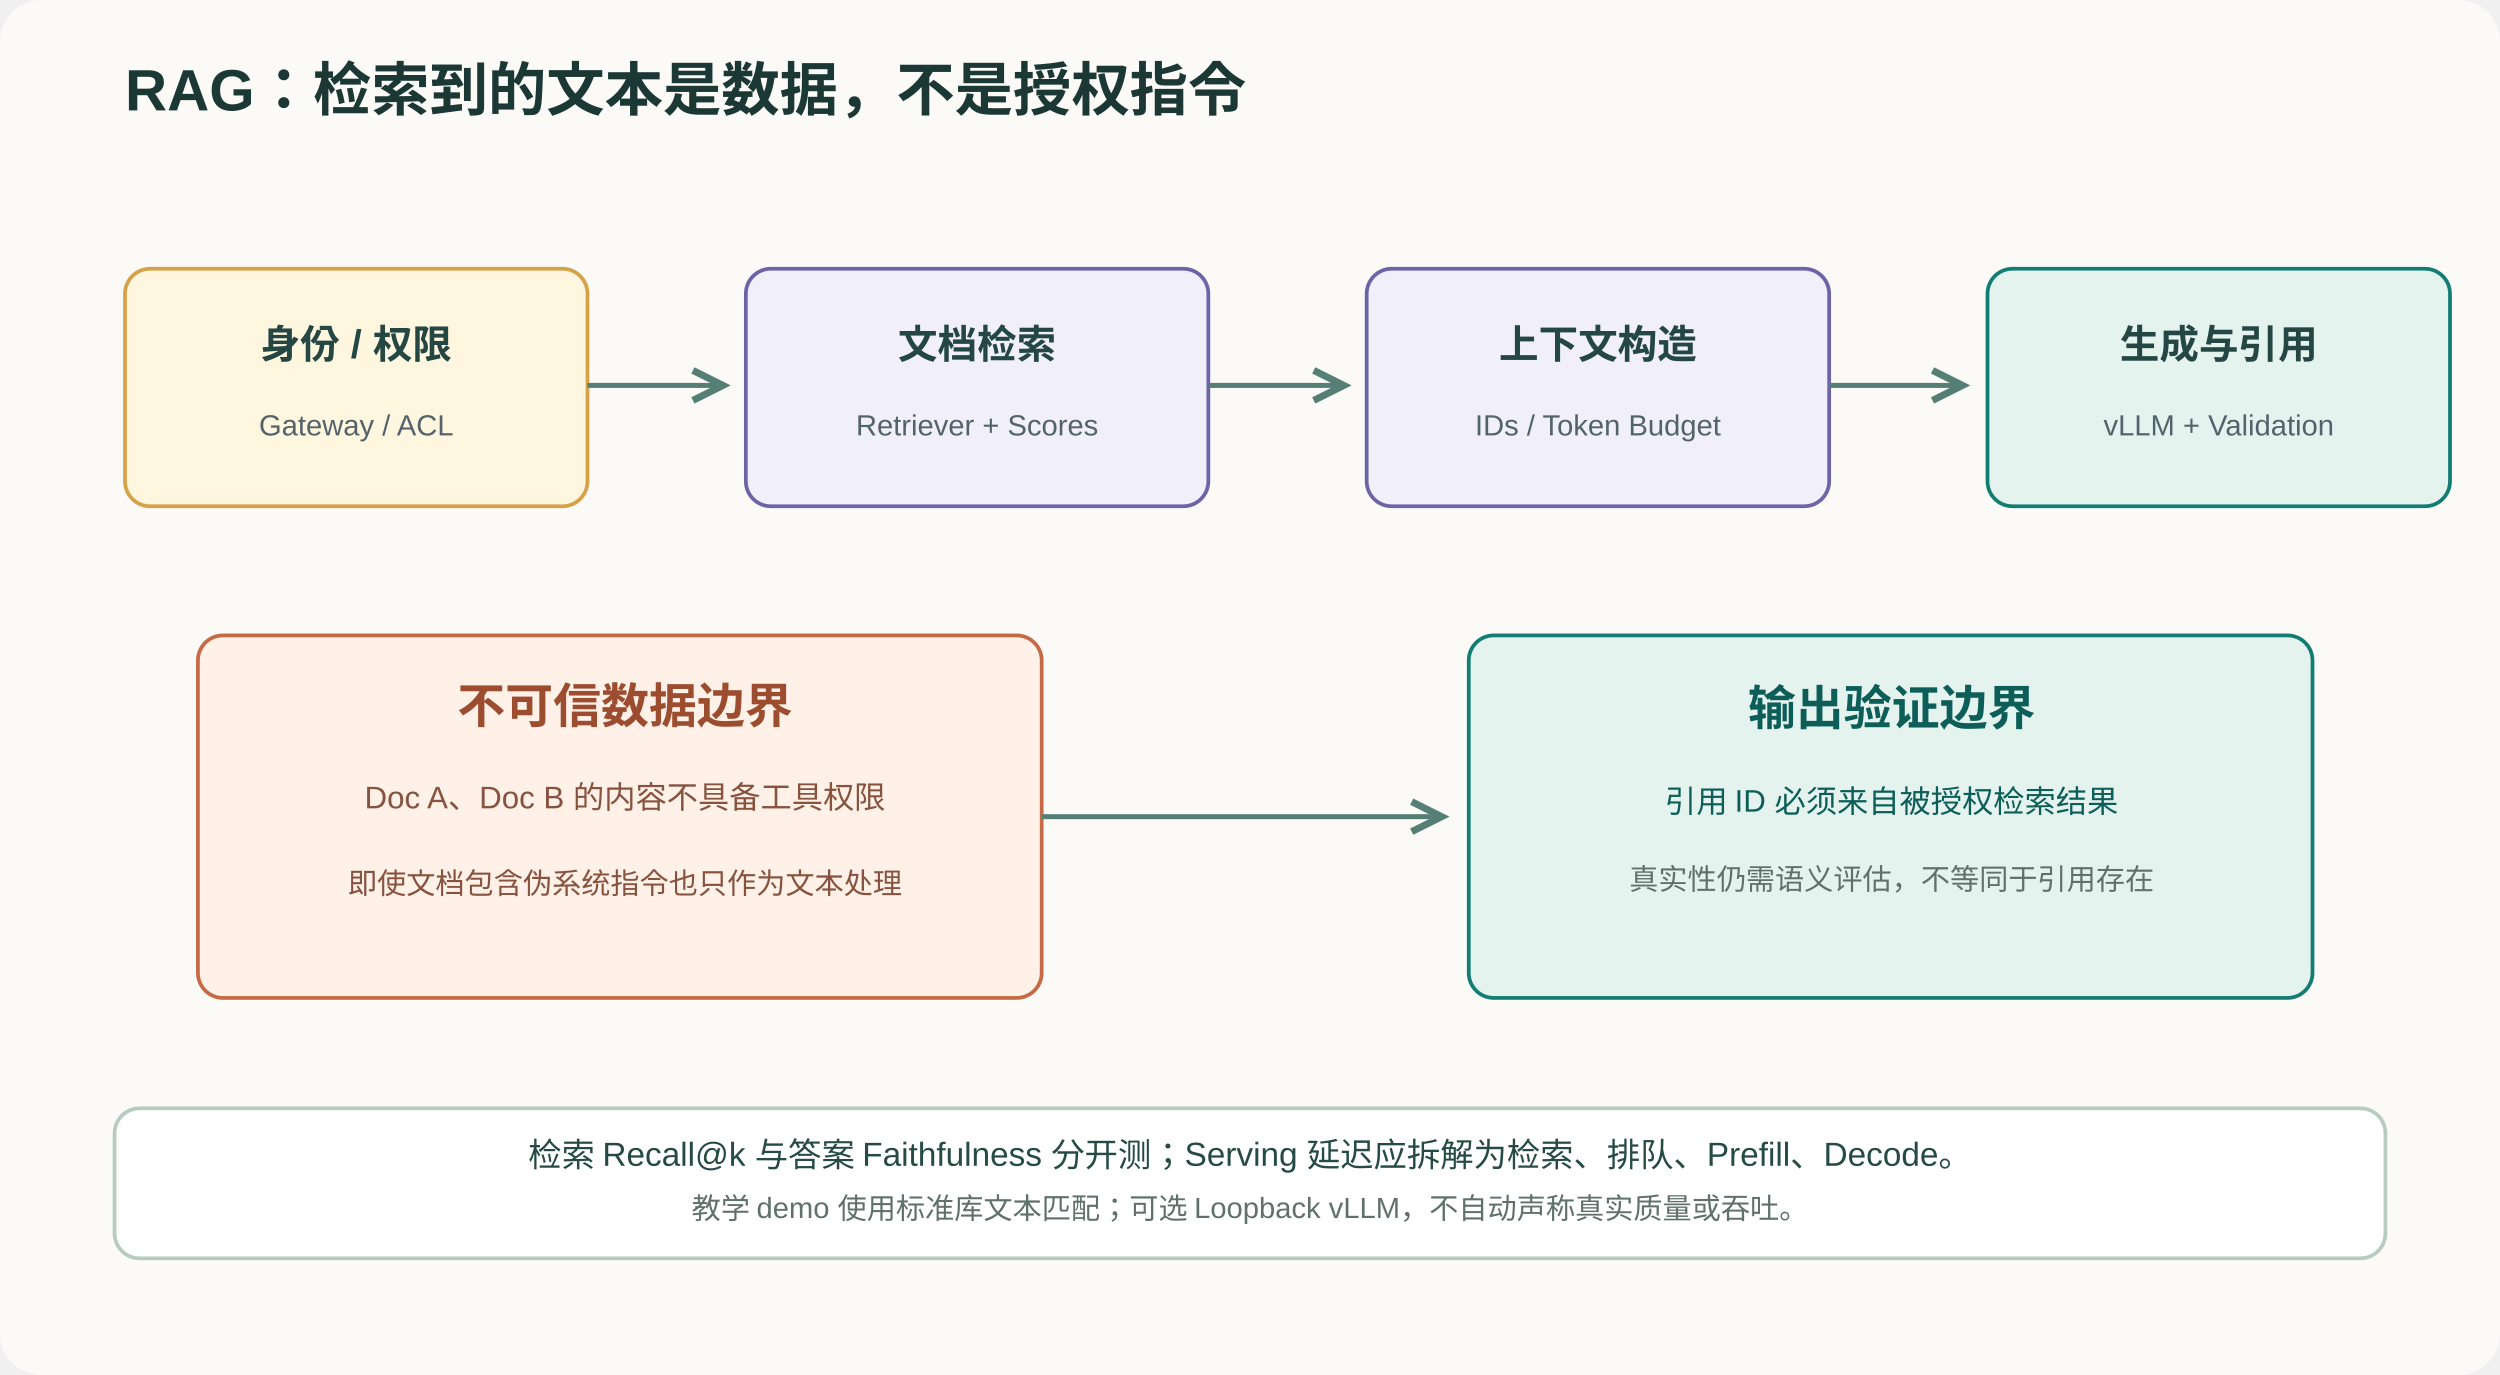
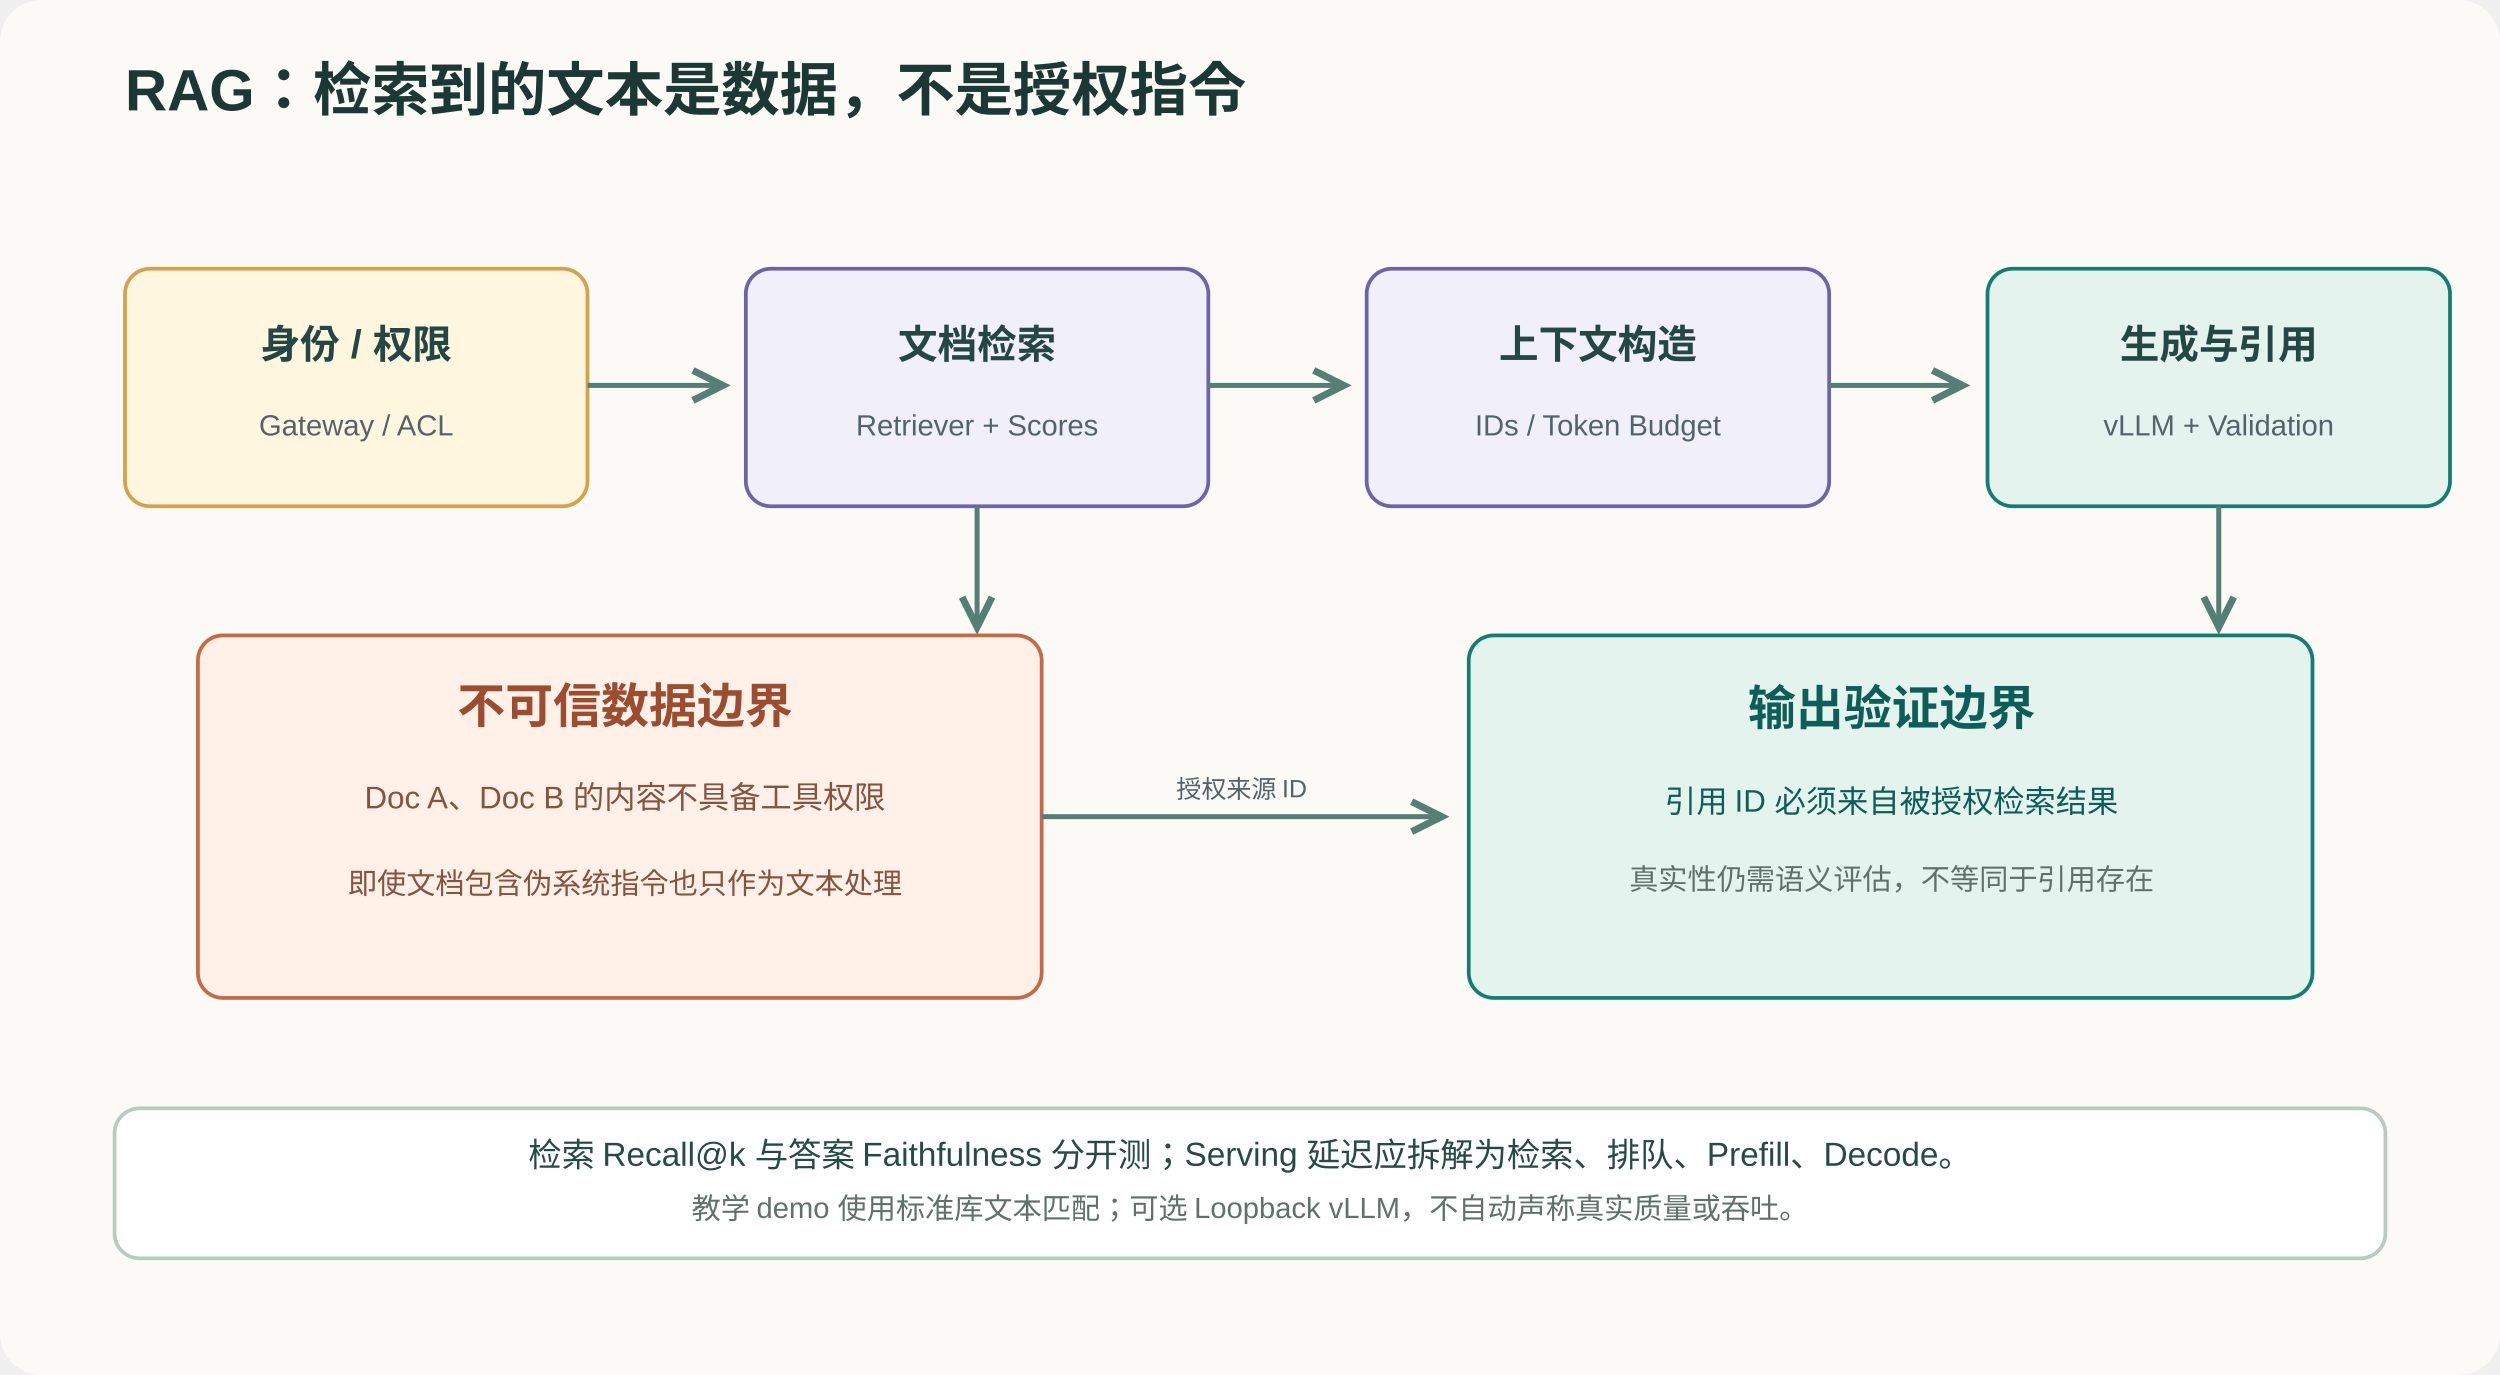
<svg xmlns="http://www.w3.org/2000/svg" role="img" aria-labelledby="svgtitle svgdesc" viewBox="0 0 1200 660">
  <defs>
    <marker id="arr" markerWidth="9" markerHeight="8" refX="7" refY="4" orient="auto">
      <path d="M1 1 L7 4 L1 7" fill="none" stroke="#557e75" stroke-width="1.4" />
    </marker>
  </defs>
  <rect width="1200" height="660" rx="20" fill="#fbfaf7" />
  <text x="60" y="53" text-anchor="start" font-family="Arial,'PingFang SC',sans-serif" font-size="28" font-weight="700" fill="#1b3834">RAG：检索到的文本是数据，不是授权指令</text>
-   <rect x="60" y="129" width="222" height="114" rx="12" fill="#fff6df" stroke="#d5a24a" stroke-width="1.8" />
+   <rect id="gateway-auth" x="60" y="129" width="222" height="114" rx="12" fill="#fff6df" stroke="#d5a24a" stroke-width="1.8" />
  <text x="171" y="172" text-anchor="middle" font-family="Arial,'PingFang SC',sans-serif" font-size="19" font-weight="700" fill="#244743">身份 / 权限</text>
  <text x="171" y="209" text-anchor="middle" font-family="Arial,'PingFang SC',sans-serif" font-size="14" font-weight="400" fill="#53636b">Gateway / ACL</text>
-   <rect x="358" y="129" width="222" height="114" rx="12" fill="#f0effa" stroke="#6d63a8" stroke-width="1.8" />
+   <rect id="retriever" x="358" y="129" width="222" height="114" rx="12" fill="#f0effa" stroke="#6d63a8" stroke-width="1.8" />
  <text x="469" y="172" text-anchor="middle" font-family="Arial,'PingFang SC',sans-serif" font-size="19" font-weight="700" fill="#244743">文档检索</text>
  <text x="469" y="209" text-anchor="middle" font-family="Arial,'PingFang SC',sans-serif" font-size="14" font-weight="400" fill="#53636b">Retriever + Scores</text>
-   <rect x="656" y="129" width="222" height="114" rx="12" fill="#f0effa" stroke="#6d63a8" stroke-width="1.8" />
+   <rect id="context-builder" x="656" y="129" width="222" height="114" rx="12" fill="#f0effa" stroke="#6d63a8" stroke-width="1.8" />
  <text x="767" y="172" text-anchor="middle" font-family="Arial,'PingFang SC',sans-serif" font-size="19" font-weight="700" fill="#244743">上下文构造</text>
  <text x="767" y="209" text-anchor="middle" font-family="Arial,'PingFang SC',sans-serif" font-size="14" font-weight="400" fill="#53636b">IDs / Token Budget</text>
-   <rect x="954" y="129" width="222" height="114" rx="12" fill="#e5f3ef" stroke="#147d73" stroke-width="1.8" />
+   <rect id="generator" x="954" y="129" width="222" height="114" rx="12" fill="#e5f3ef" stroke="#147d73" stroke-width="1.8" />
  <text x="1065" y="172" text-anchor="middle" font-family="Arial,'PingFang SC',sans-serif" font-size="19" font-weight="700" fill="#244743">生成与引用</text>
  <text x="1065" y="209" text-anchor="middle" font-family="Arial,'PingFang SC',sans-serif" font-size="14" font-weight="400" fill="#53636b">vLLM + Validation</text>
-   <path d="M282 185 L347 185" fill="none" stroke="#557e75" stroke-width="2.4" marker-end="url(#arr)" />
-   <path d="M580 185 L645 185" fill="none" stroke="#557e75" stroke-width="2.4" marker-end="url(#arr)" />
-   <path d="M878 185 L942 185" fill="none" stroke="#557e75" stroke-width="2.4" marker-end="url(#arr)" />
-   <rect x="95" y="305" width="405" height="174" rx="12" fill="#fff0e8" stroke="#c66a46" stroke-width="1.8" />
+   <path id="auth-to-retrieve" d="M282 185 L347 185" fill="none" stroke="#557e75" stroke-width="2.4" marker-end="url(#arr)" />
+   <path id="retrieve-to-context" d="M580 185 L645 185" fill="none" stroke="#557e75" stroke-width="2.4" marker-end="url(#arr)" />
+   <path id="context-to-generate" d="M878 185 L942 185" fill="none" stroke="#557e75" stroke-width="2.4" marker-end="url(#arr)" />
+   <rect id="untrusted-boundary" x="95" y="305" width="405" height="174" rx="12" fill="#fff0e8" stroke="#c66a46" stroke-width="1.8" />
  <text x="300" y="347" text-anchor="middle" font-family="Arial,'PingFang SC',sans-serif" font-size="23" font-weight="700" fill="#9c4d30">不可信数据边界</text>
  <text x="300" y="388" text-anchor="middle" font-family="Arial,'PingFang SC',sans-serif" font-size="15" font-weight="400" fill="#87533f">Doc A、Doc B 的内容不具备工具权限</text>
  <text x="300" y="429" text-anchor="middle" font-family="Arial,'PingFang SC',sans-serif" font-size="14" font-weight="400" fill="#87533f">即使文档包含伪系统指令也只作为文本处理</text>
-   <rect x="705" y="305" width="405" height="174" rx="12" fill="#e5f3ef" stroke="#147d73" stroke-width="1.8" />
+   <rect id="output-boundary" x="705" y="305" width="405" height="174" rx="12" fill="#e5f3ef" stroke="#147d73" stroke-width="1.8" />
  <text x="908" y="348" text-anchor="middle" font-family="Arial,'PingFang SC',sans-serif" font-size="23" font-weight="700" fill="#0d5e58">输出验证边界</text>
  <text x="908" y="390" text-anchor="middle" font-family="Arial,'PingFang SC',sans-serif" font-size="15" font-weight="400" fill="#0d5e58">引用 ID 必须来自被授权检索结果</text>
  <text x="908" y="427" text-anchor="middle" font-family="Arial,'PingFang SC',sans-serif" font-size="14" font-weight="400" fill="#60716c">真实性仍需语义评估，不等同于引用存在</text>
-   <path d="M500 392 L692 392" fill="none" stroke="#557e75" stroke-width="2.4" marker-end="url(#arr)" />
+   <path id="retrieve-to-untrusted" d="M469 243 V301" fill="none" stroke="#557e75" stroke-width="2.4" marker-end="url(#arr)" />
+   <path id="generate-to-validation" d="M1065 243 V301" fill="none" stroke="#557e75" stroke-width="2.4" marker-end="url(#arr)" />
+   <path id="source-to-validation" d="M500 392 L692 392" fill="none" stroke="#557e75" stroke-width="2.4" marker-end="url(#arr)" />
+   <text id="validation-basis" x="596" y="383" text-anchor="middle" font-family="Arial,'PingFang SC',sans-serif" font-size="12" font-weight="400" fill="#53636b">授权来源 ID</text>
  <rect x="55" y="532" width="1090" height="72" rx="12" fill="#fff" stroke="#b7cbc3" stroke-width="1.8" />
  <text x="600" y="560" text-anchor="middle" font-family="Arial,'PingFang SC',sans-serif" font-size="16" font-weight="400" fill="#264b45">检索 Recall@k 与答案 Faithfulness 分开测；Serving 延迟应拆解为检索、排队、Prefill、Decode。</text>
  <text x="600" y="585" text-anchor="middle" font-family="Arial,'PingFang SC',sans-serif" font-size="14" font-weight="400" fill="#60716c">教学 demo 使用标准库文本匹配；可选 Loopback vLLM，不自动声称真实质量或吞吐。</text>
</svg>
